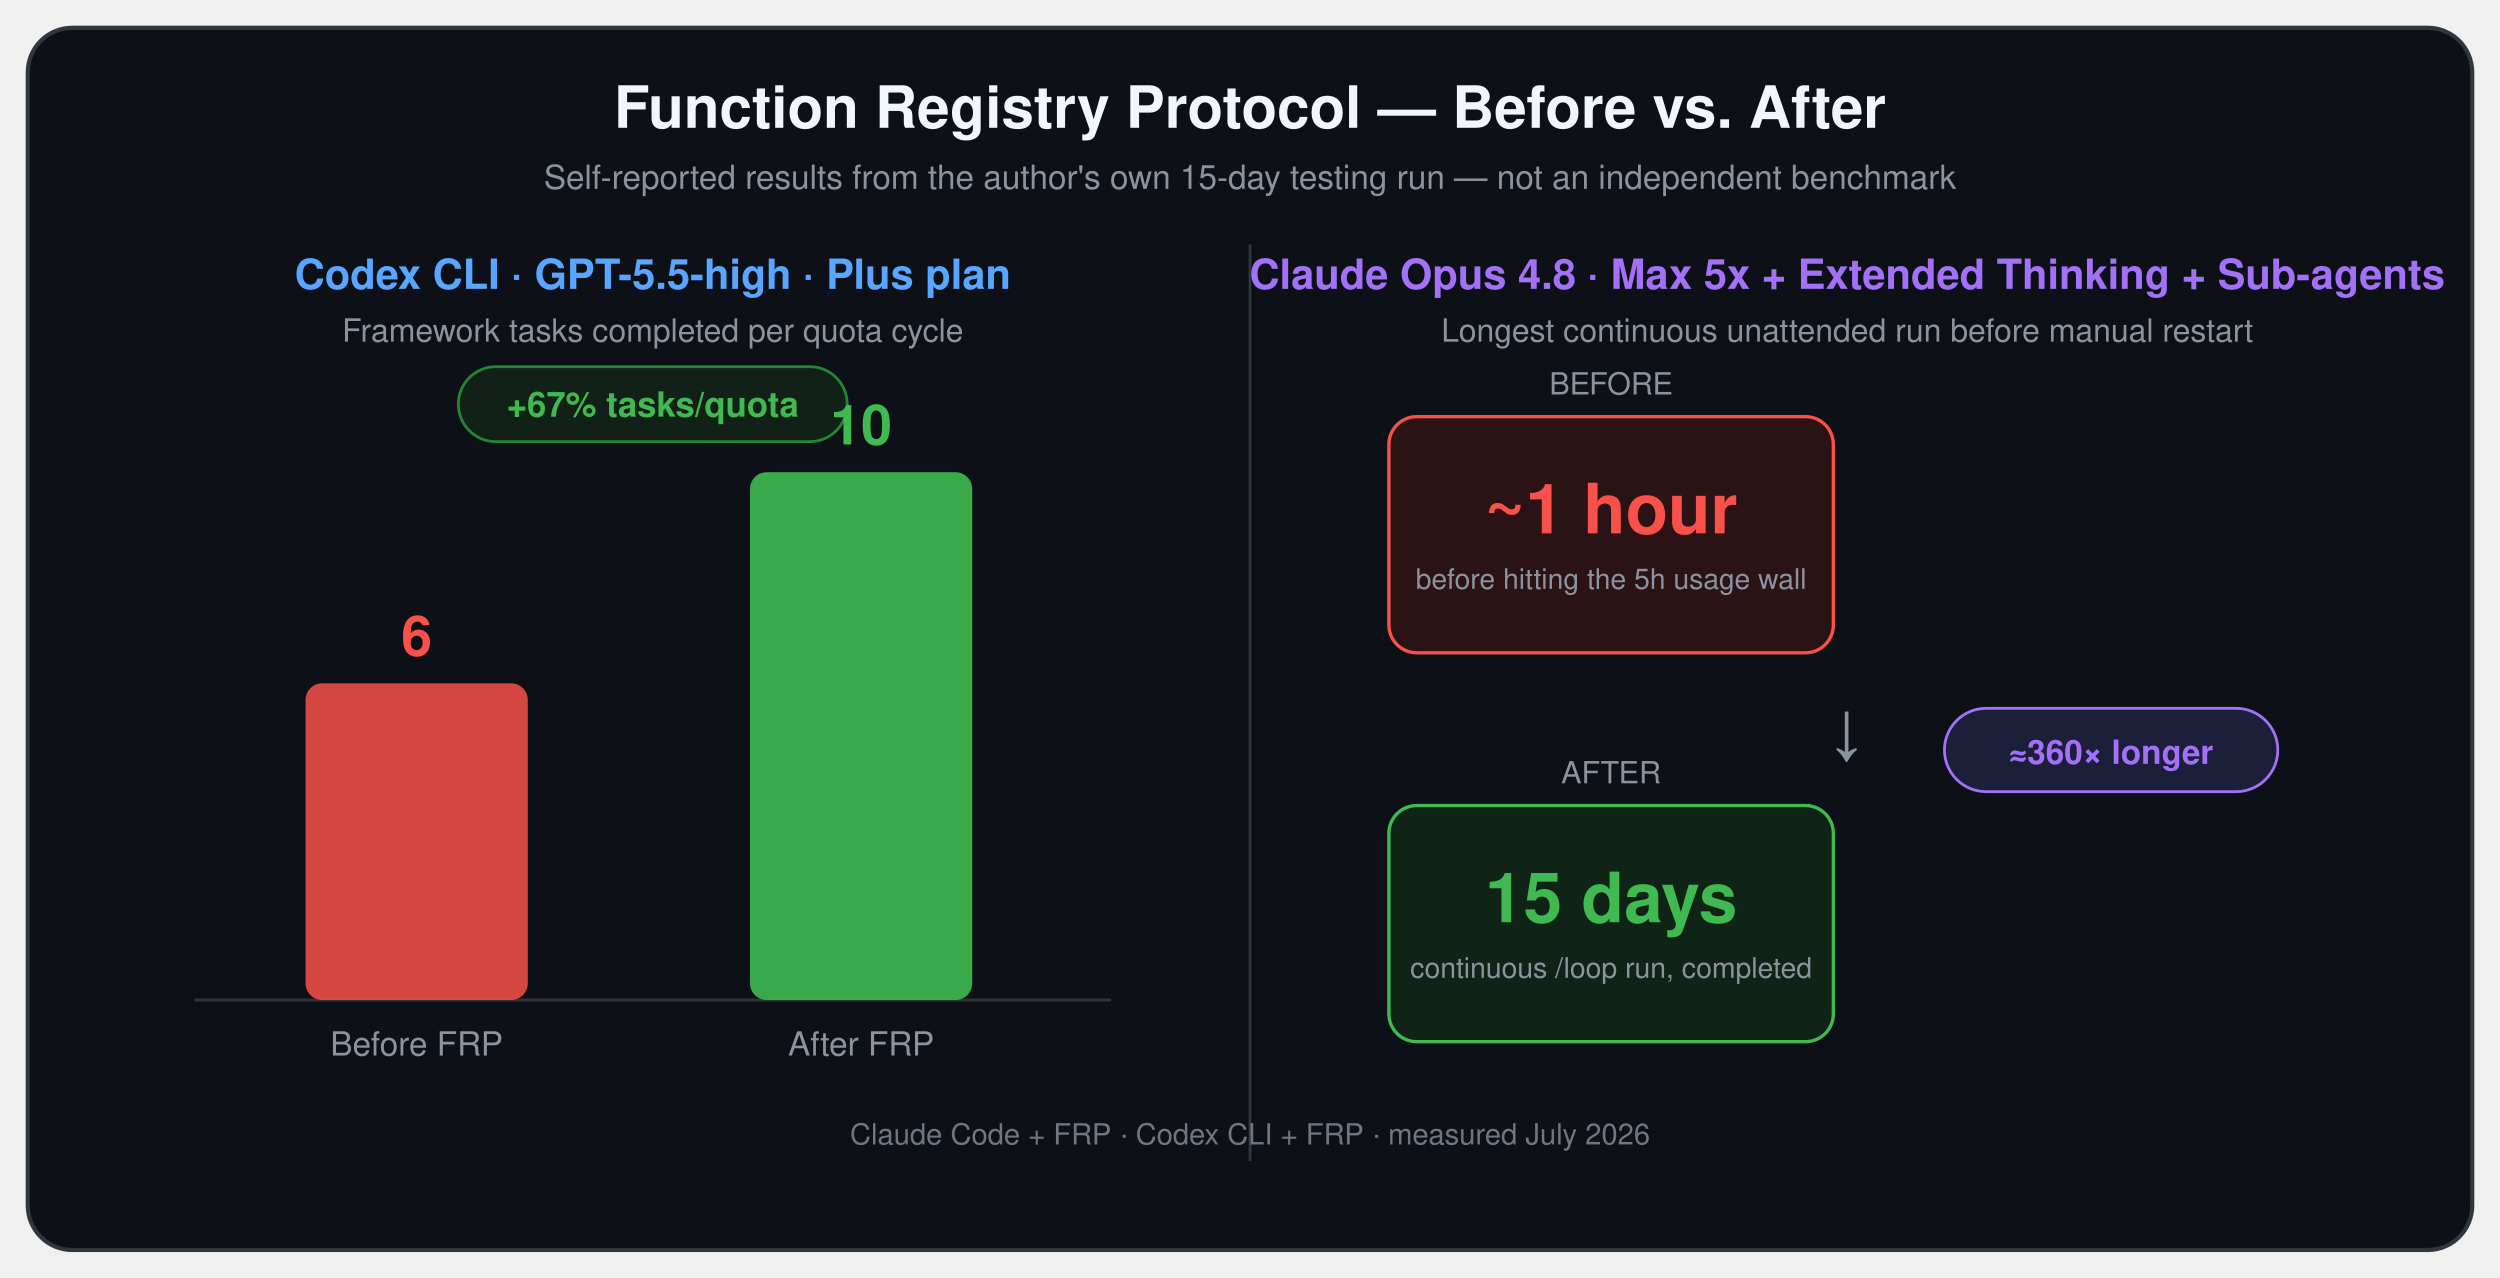
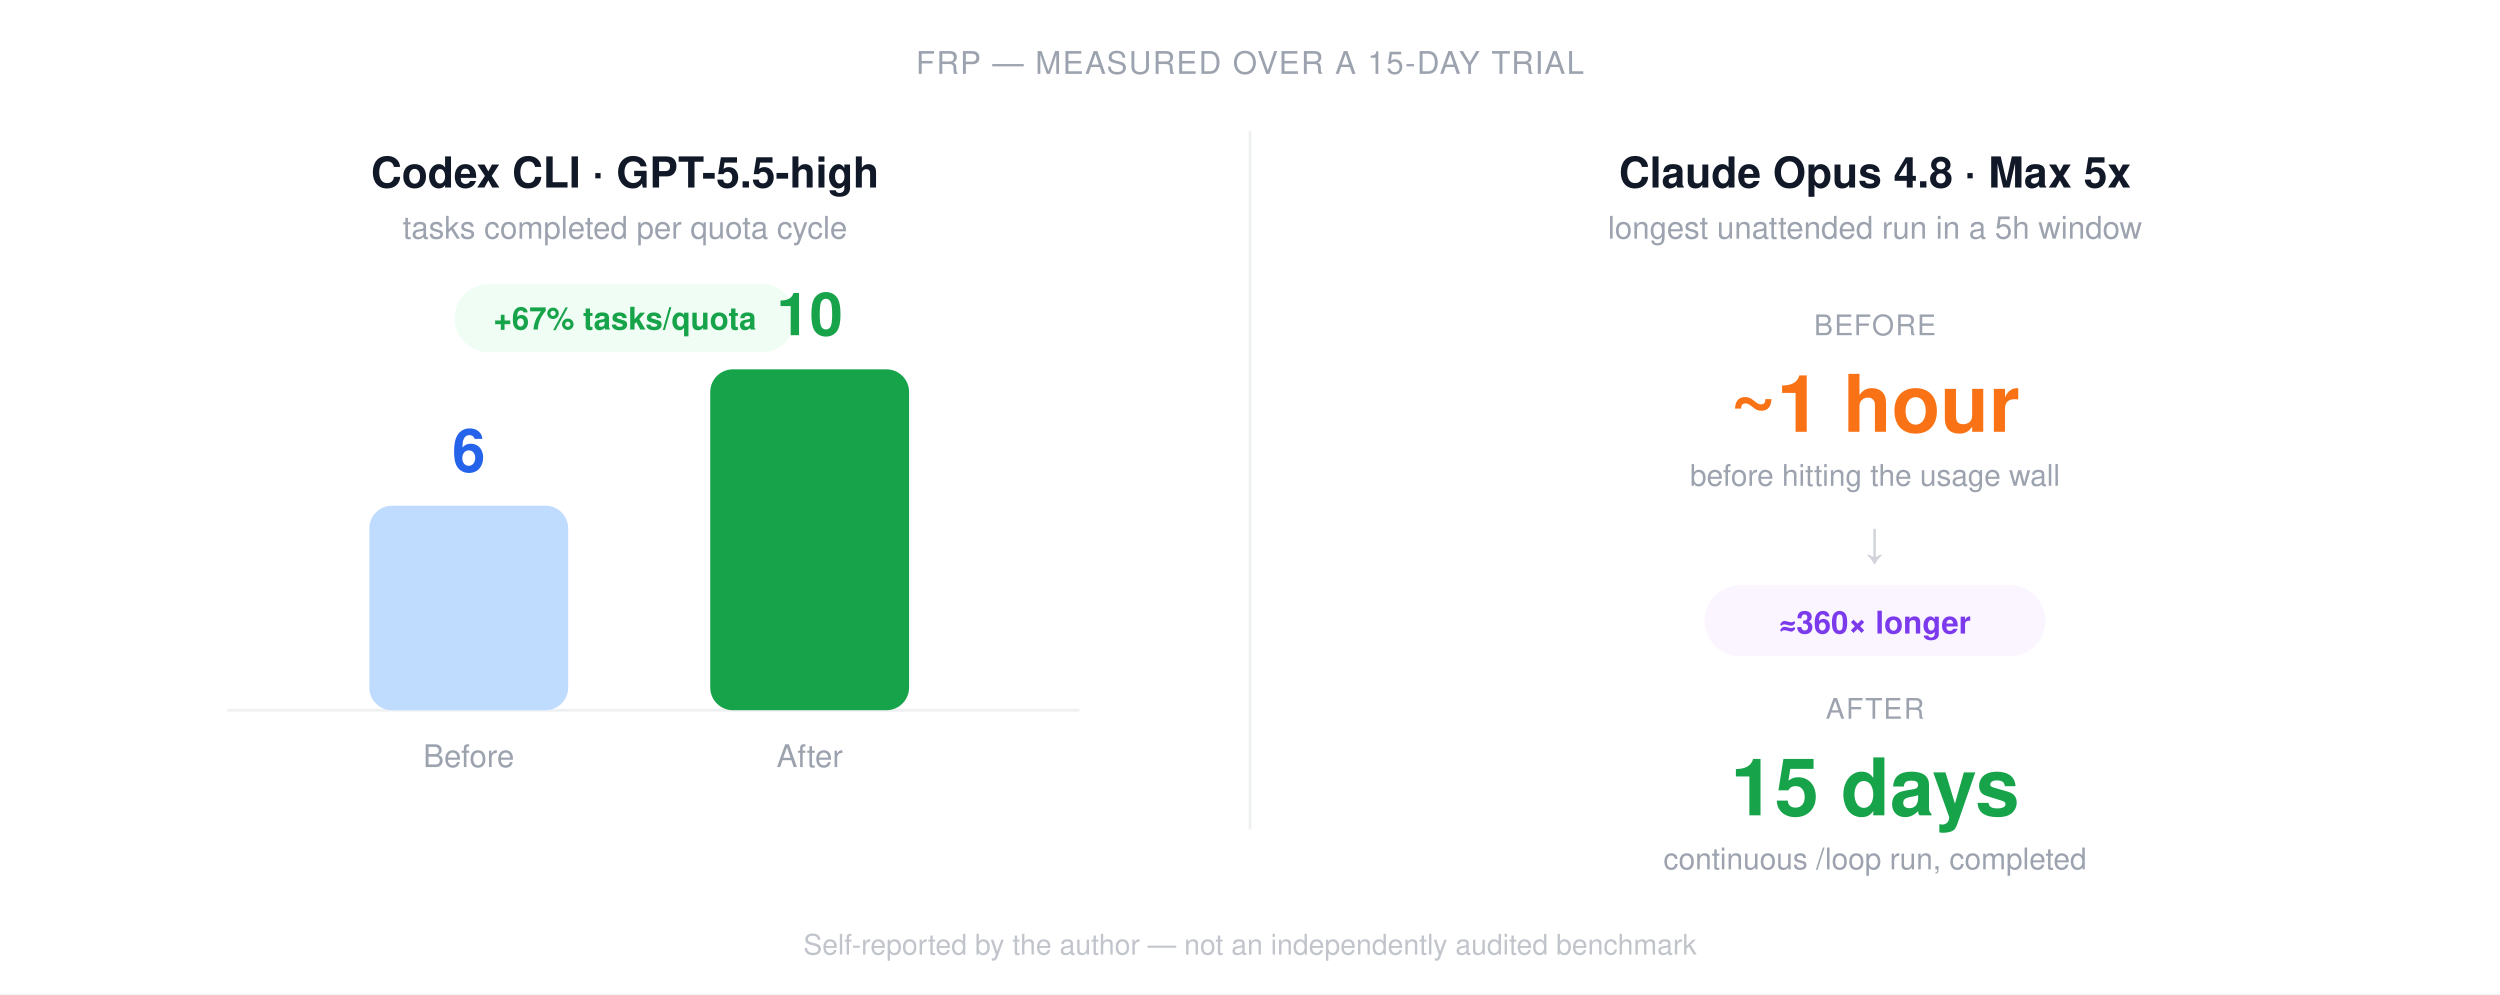
- <svg xmlns="http://www.w3.org/2000/svg" viewBox="0 0 900 460" font-family="-apple-system, BlinkMacSystemFont, 'Segoe UI', Helvetica, Arial, sans-serif">
-   <rect x="10" y="10" width="880" height="440" rx="16" fill="#0d1117" stroke="#30363d" stroke-width="1.5" />
-   <text x="450" y="46" text-anchor="middle" font-size="21" font-weight="700" fill="#f0f6fc">Function Registry Protocol — Before vs. After</text>
-   <text x="450" y="68" text-anchor="middle" font-size="12" fill="#8b949e">Self-reported results from the author's own 15-day testing run — not an independent benchmark</text>
-   <line x1="450" y1="88" x2="450" y2="418" stroke="#30363d" stroke-width="1" />
-   <text x="235" y="104" text-anchor="middle" font-size="15" font-weight="700" fill="#58a6ff">Codex CLI · GPT-5.5-high · Plus plan</text>
-   <text x="235" y="123" text-anchor="middle" font-size="11.5" fill="#8b949e">Framework tasks completed per quota cycle</text>
-   <rect x="165" y="132" width="140" height="27" rx="13.5" fill="#122117" stroke="#238636" stroke-width="1" />
-   <text x="235" y="150" text-anchor="middle" font-size="12.5" font-weight="700" fill="#3fb950">+67% tasks/quota</text>
-   <line x1="70" y1="360" x2="400" y2="360" stroke="#30363d" stroke-width="1" />
-   <rect x="110" y="246" width="80" height="114" rx="6" fill="#f85149" fill-opacity="0.85" />
-   <text x="150" y="236" text-anchor="middle" font-size="20" font-weight="700" fill="#f85149">6</text>
-   <text x="150" y="380" text-anchor="middle" font-size="12" fill="#8b949e">Before FRP</text>
-   <rect x="270" y="170" width="80" height="190" rx="6" fill="#3fb950" fill-opacity="0.9" />
-   <text x="310" y="160" text-anchor="middle" font-size="20" font-weight="700" fill="#3fb950">10</text>
-   <text x="310" y="380" text-anchor="middle" font-size="12" fill="#8b949e">After FRP</text>
-   <text x="665" y="104" text-anchor="middle" font-size="15" font-weight="700" fill="#a371f7">Claude Opus 4.8 · Max 5x + Extended Thinking + Sub-agents</text>
-   <text x="665" y="123" text-anchor="middle" font-size="11.5" fill="#8b949e">Longest continuous unattended run before manual restart</text>
-   <text x="580" y="142" text-anchor="middle" font-size="11" fill="#8b949e">BEFORE</text>
-   <rect x="500" y="150" width="160" height="85" rx="10" fill="#2a1215" stroke="#f85149" stroke-width="1.2" />
-   <text x="580" y="192" text-anchor="middle" font-size="25" font-weight="800" fill="#f85149">~1 hour</text>
-   <text x="580" y="212" text-anchor="middle" font-size="10.2" fill="#8b949e">before hitting the 5h usage wall</text>
-   <text x="665" y="272" text-anchor="middle" font-size="22" fill="#8b949e">↓</text>
-   <rect x="700" y="255" width="120" height="30" rx="15" fill="#1c1f3a" stroke="#a371f7" stroke-width="1" />
-   <text x="760" y="275" text-anchor="middle" font-size="12" font-weight="700" fill="#a371f7">≈360× longer</text>
-   <text x="580" y="282" text-anchor="middle" font-size="11" fill="#8b949e">AFTER</text>
-   <rect x="500" y="290" width="160" height="85" rx="10" fill="#0f2417" stroke="#3fb950" stroke-width="1.2" />
-   <text x="580" y="332" text-anchor="middle" font-size="25" font-weight="800" fill="#3fb950">15 days</text>
-   <text x="580" y="352" text-anchor="middle" font-size="10.2" fill="#8b949e">continuous /loop run, completed</text>
-   <text x="450" y="412" text-anchor="middle" font-size="10.5" fill="#6e7681">Claude Code + FRP  ·  Codex CLI + FRP  ·  measured July 2026</text>
+ <svg xmlns="http://www.w3.org/2000/svg" viewBox="0 0 880 350" font-family="-apple-system, BlinkMacSystemFont, 'Segoe UI', Helvetica, Arial, sans-serif">
+   <rect x="0" y="0" width="880" height="350" fill="#ffffff" />
+   <text x="440" y="26" text-anchor="middle" font-size="11" letter-spacing="0.5" fill="#9ca3af">FRP — MEASURED OVER A 15-DAY TRIAL</text>
+   <line x1="440" y1="46" x2="440" y2="292" stroke="#eef0f2" stroke-width="1" />
+   <text x="220" y="66" text-anchor="middle" font-size="15" font-weight="700" fill="#111827">Codex CLI · GPT-5.5-high</text>
+   <text x="220" y="84" text-anchor="middle" font-size="11" fill="#9ca3af">tasks completed per quota cycle</text>
+   <rect x="160" y="100" width="120" height="24" rx="12" fill="#f0fdf4" />
+   <text x="220" y="116" text-anchor="middle" font-size="11" font-weight="700" fill="#16a34a">+67% tasks/quota</text>
+   <line x1="80" y1="250" x2="380" y2="250" stroke="#eef0f2" stroke-width="1" />
+   <rect x="130" y="178" width="70" height="72" rx="8" fill="#bfdbfe" />
+   <text x="165" y="166" text-anchor="middle" font-size="21" font-weight="700" fill="#2563eb">6</text>
+   <text x="165" y="270" text-anchor="middle" font-size="11" fill="#9ca3af">Before</text>
+   <rect x="250" y="130" width="70" height="120" rx="8" fill="#16a34a" />
+   <text x="285" y="118" text-anchor="middle" font-size="21" font-weight="700" fill="#16a34a">10</text>
+   <text x="285" y="270" text-anchor="middle" font-size="11" fill="#9ca3af">After</text>
+   <text x="660" y="66" text-anchor="middle" font-size="15" font-weight="700" fill="#111827">Claude Opus 4.8 · Max 5x</text>
+   <text x="660" y="84" text-anchor="middle" font-size="11" fill="#9ca3af">longest unattended run in a 5h window</text>
+   <text x="660" y="118" text-anchor="middle" font-size="10" letter-spacing="0.5" fill="#9ca3af">BEFORE</text>
+   <text x="660" y="152" text-anchor="middle" font-size="28" font-weight="800" fill="#f97316">~1 hour</text>
+   <text x="660" y="171" text-anchor="middle" font-size="10.5" fill="#9ca3af">before hitting the usage wall</text>
+   <text x="660" y="197" text-anchor="middle" font-size="15" fill="#d1d5db">↓</text>
+   <rect x="600" y="206" width="120" height="25" rx="12.5" fill="#faf5ff" />
+   <text x="660" y="223" text-anchor="middle" font-size="11" font-weight="700" fill="#7c3aed">≈360× longer</text>
+   <text x="660" y="253" text-anchor="middle" font-size="10" letter-spacing="0.5" fill="#9ca3af">AFTER</text>
+   <text x="660" y="287" text-anchor="middle" font-size="28" font-weight="800" fill="#16a34a">15 days</text>
+   <text x="660" y="306" text-anchor="middle" font-size="10.5" fill="#9ca3af">continuous /loop run, completed</text>
+   <text x="440" y="336" text-anchor="middle" font-size="10" fill="#c1c5cb">Self-reported by the author — not an independently audited benchmark</text>
</svg>
